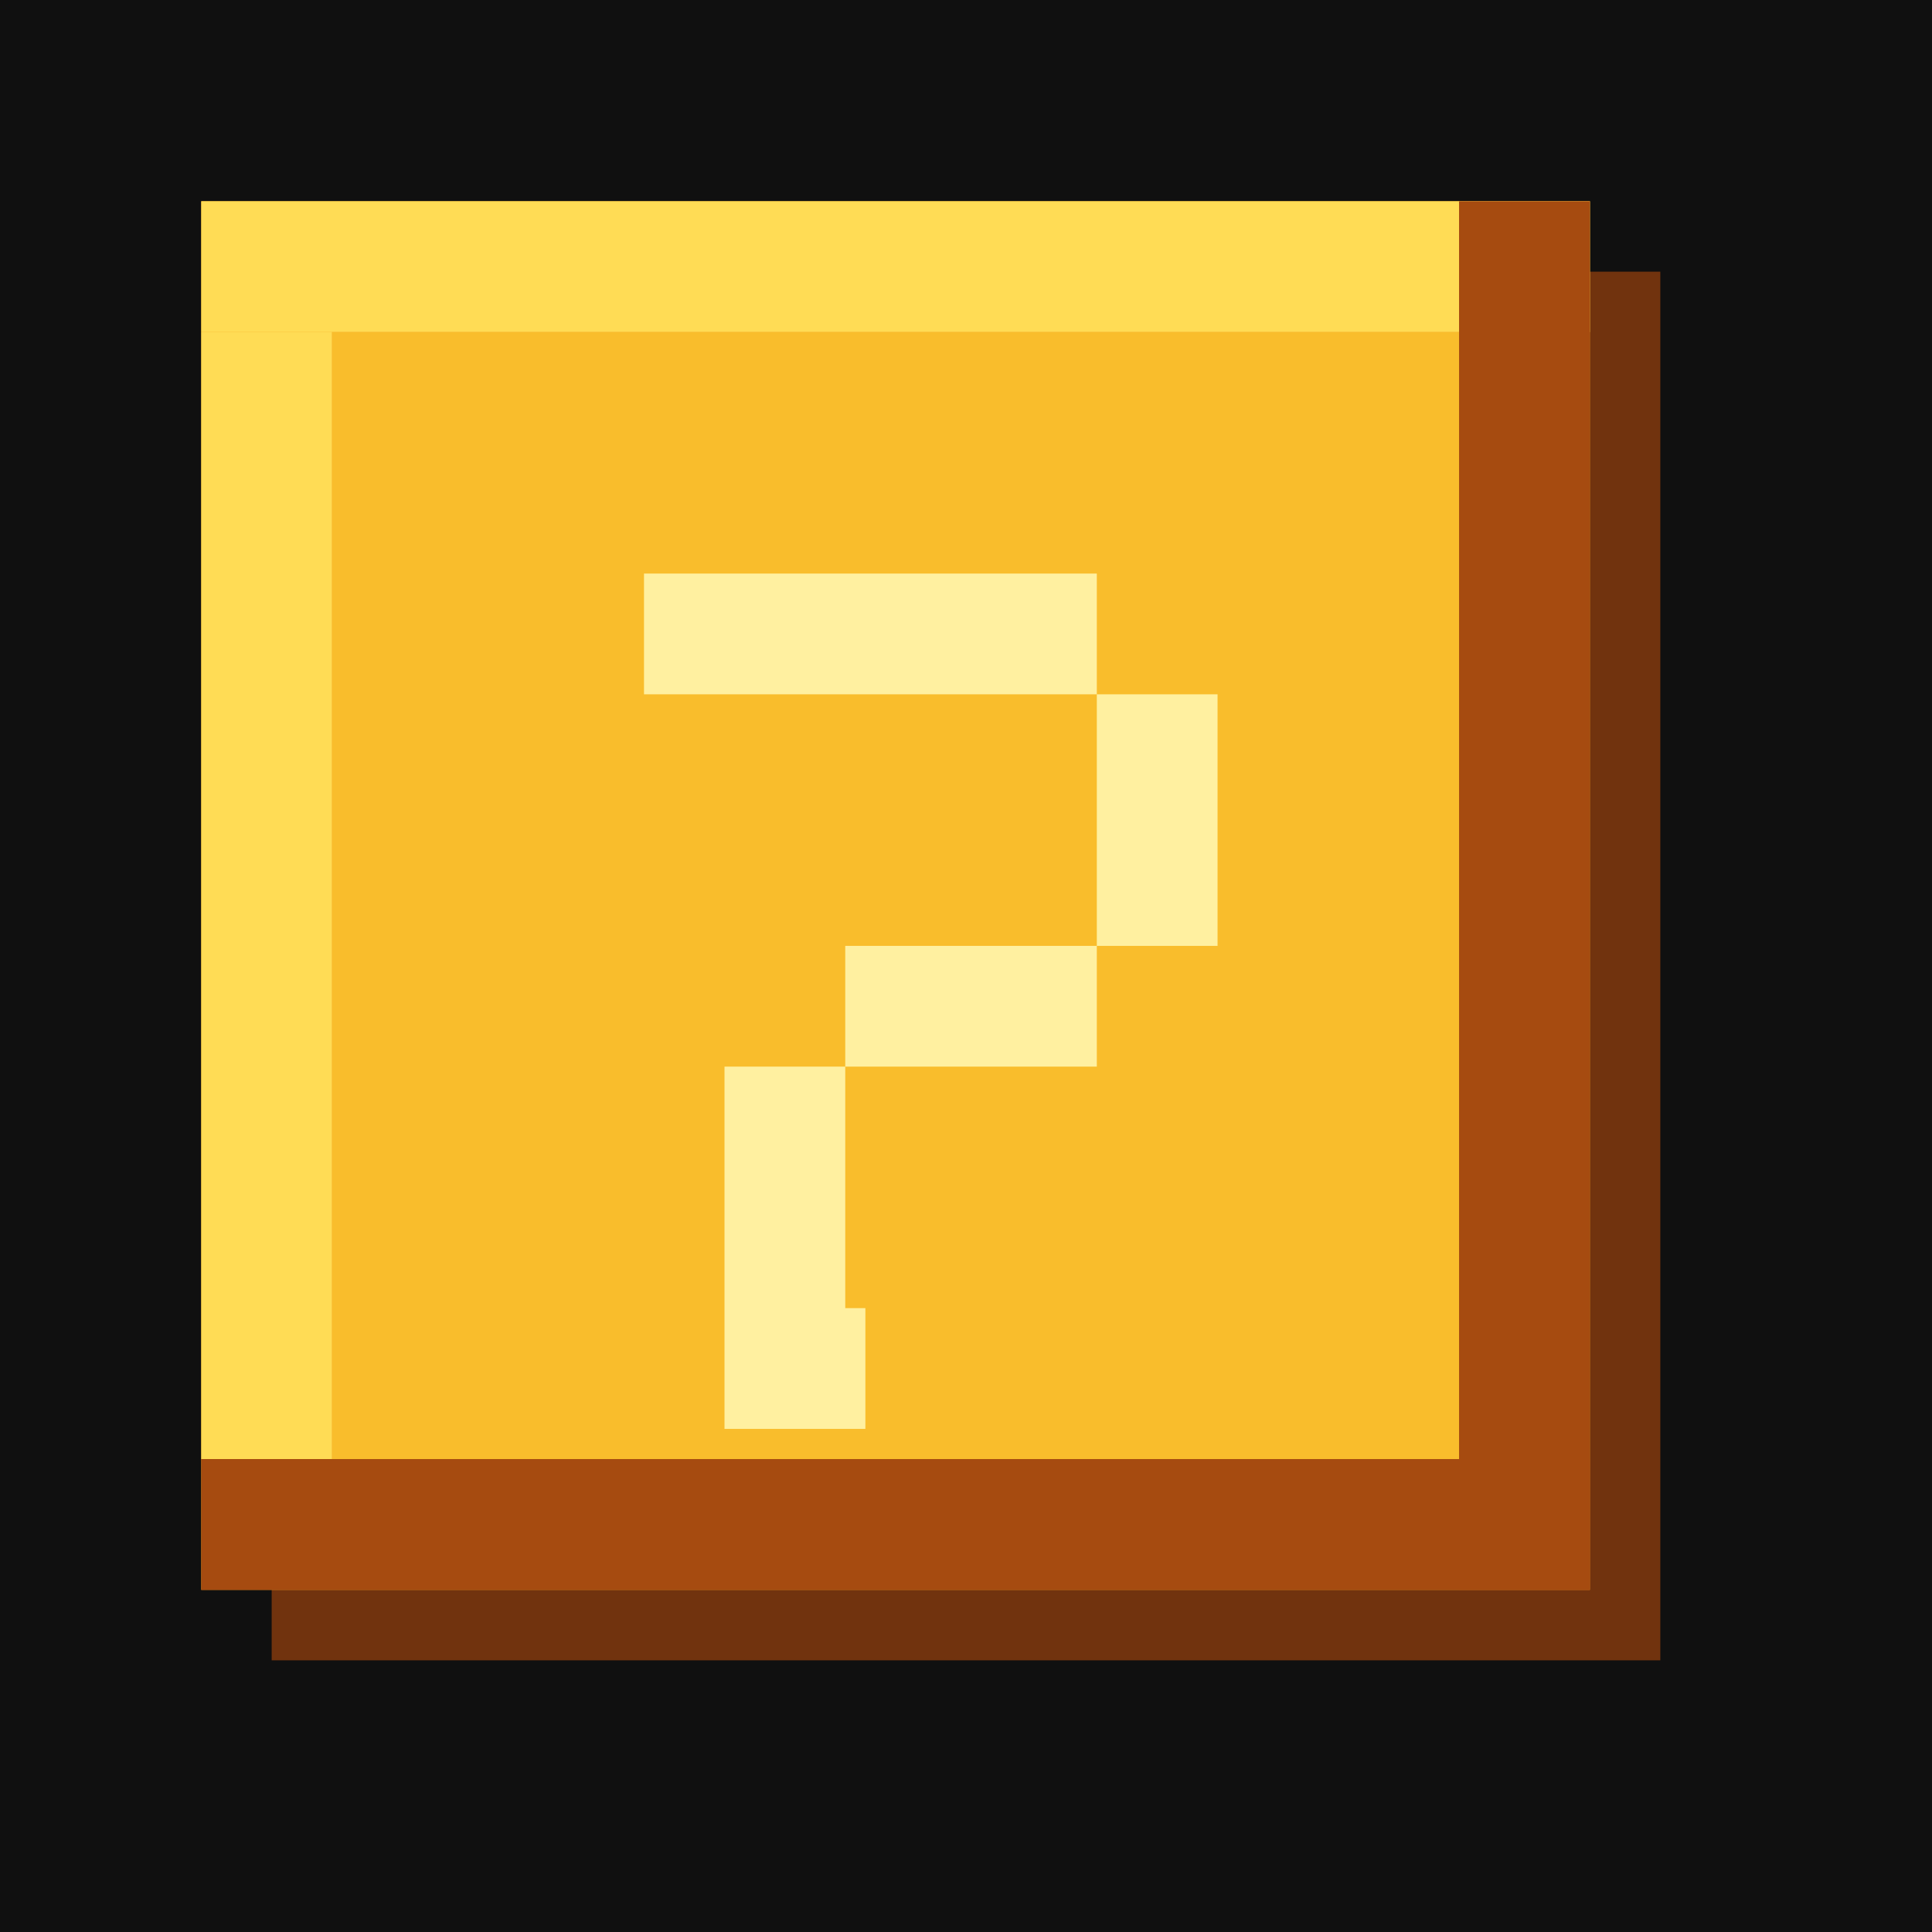
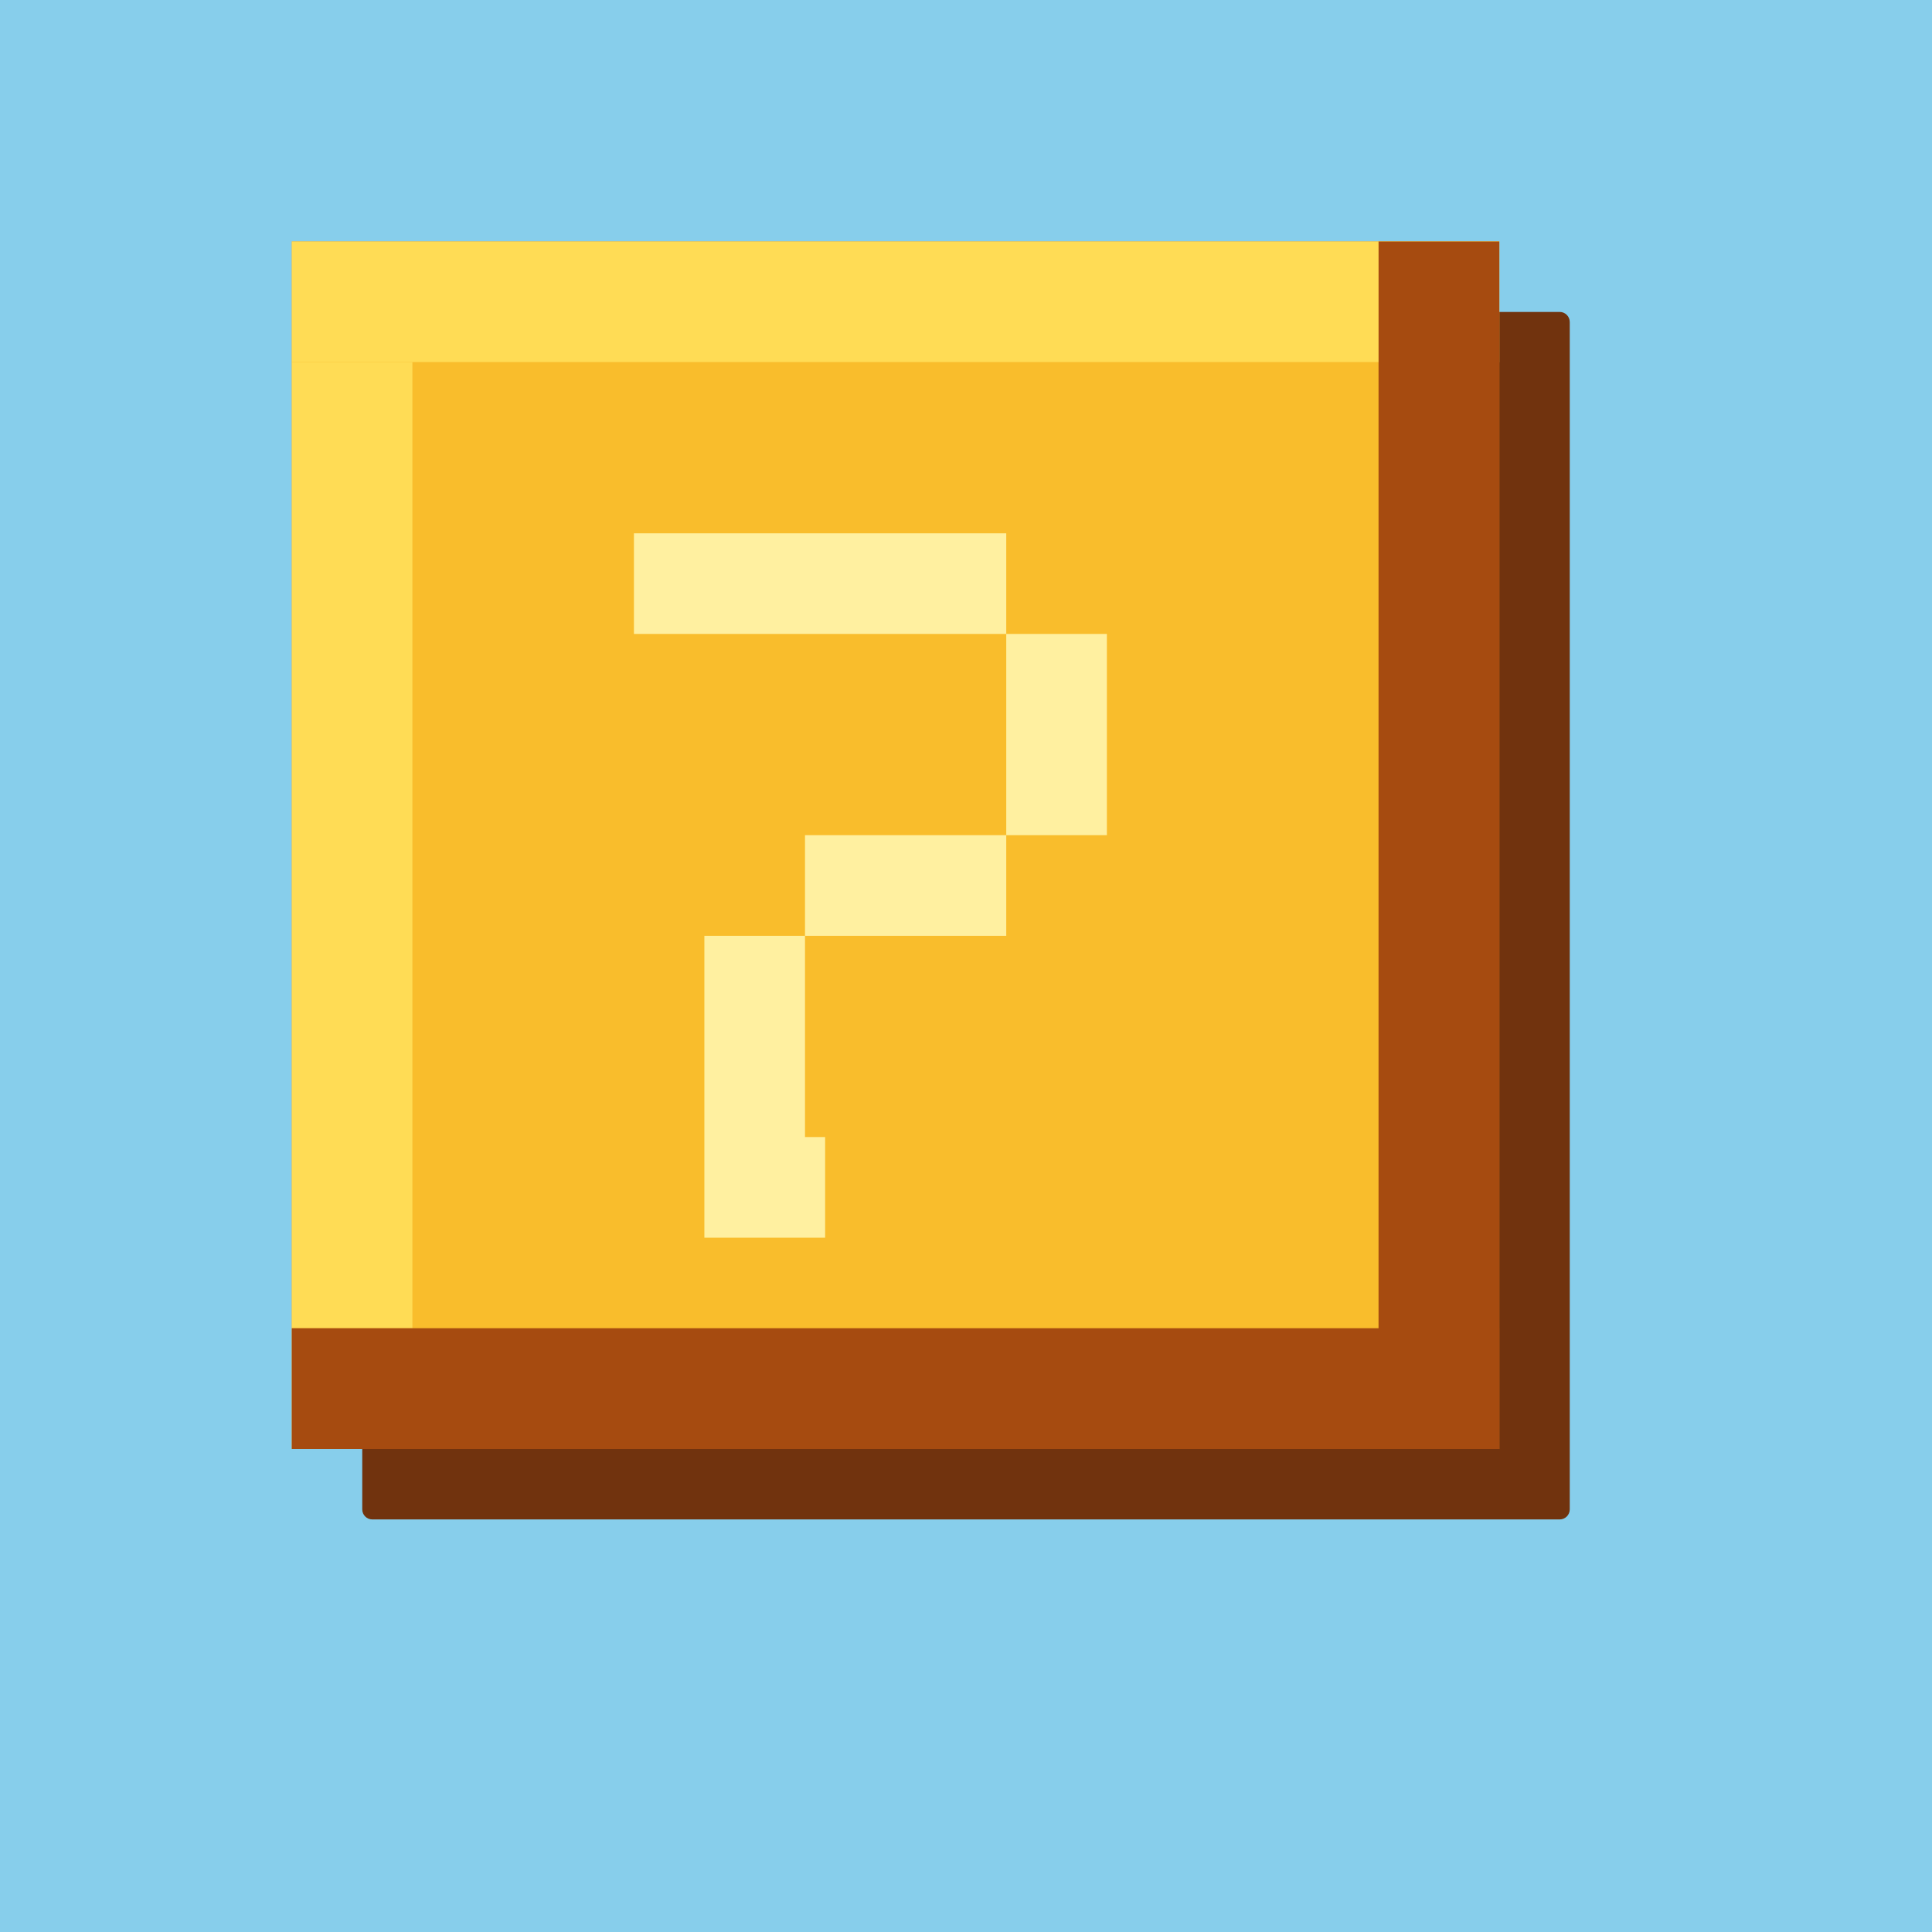
<svg xmlns="http://www.w3.org/2000/svg" viewBox="0 0 192 192">
-   <rect width="192" height="192" fill="#101010" />
-   <rect x="27" y="27" width="138" height="138" fill="#71330e" />
-   <rect x="20" y="20" width="138" height="138" fill="#f4a51c" />
-   <rect x="20" y="20" width="138" height="13" fill="#ffdc55" />
-   <rect x="20" y="33" width="13" height="112" fill="#ffdc55" />
-   <rect x="33" y="33" width="112" height="112" fill="#f9bd2c" />
-   <path d="M64 57h45v12H64z M109 69h12v25h-12z M84 94h25v12H84z M72 106h12v24H72z M72 130h14v12H72z" fill="#fff0a0" />
-   <rect x="145" y="20" width="13" height="138" fill="#a64b10" />
-   <rect x="20" y="145" width="138" height="13" fill="#a64b10" />
+   <rect width="192" height="192" fill="#87ceeb" />
+   <rect x="36" y="31" width="120" height="120" rx="1" fill="#71330e" />
+   <rect x="29" y="24" width="120" height="120" fill="#f4a51c" />
+   <rect x="29" y="24" width="120" height="12" fill="#ffdc55" />
+   <rect x="29" y="36" width="12" height="96" fill="#ffdc55" />
+   <rect x="41" y="36" width="96" height="96" fill="#f9bd2c" />
+   <path d="M63 53h37v10H63z M100 63h10v20h-10z M80 83h20v10H80z M70 93h10v20H70z M70 113h12v10H70z" fill="#fff0a0" />
+   <rect x="137" y="24" width="12" height="120" fill="#a64b10" />
+   <rect x="29" y="132" width="120" height="12" fill="#a64b10" />
</svg>
